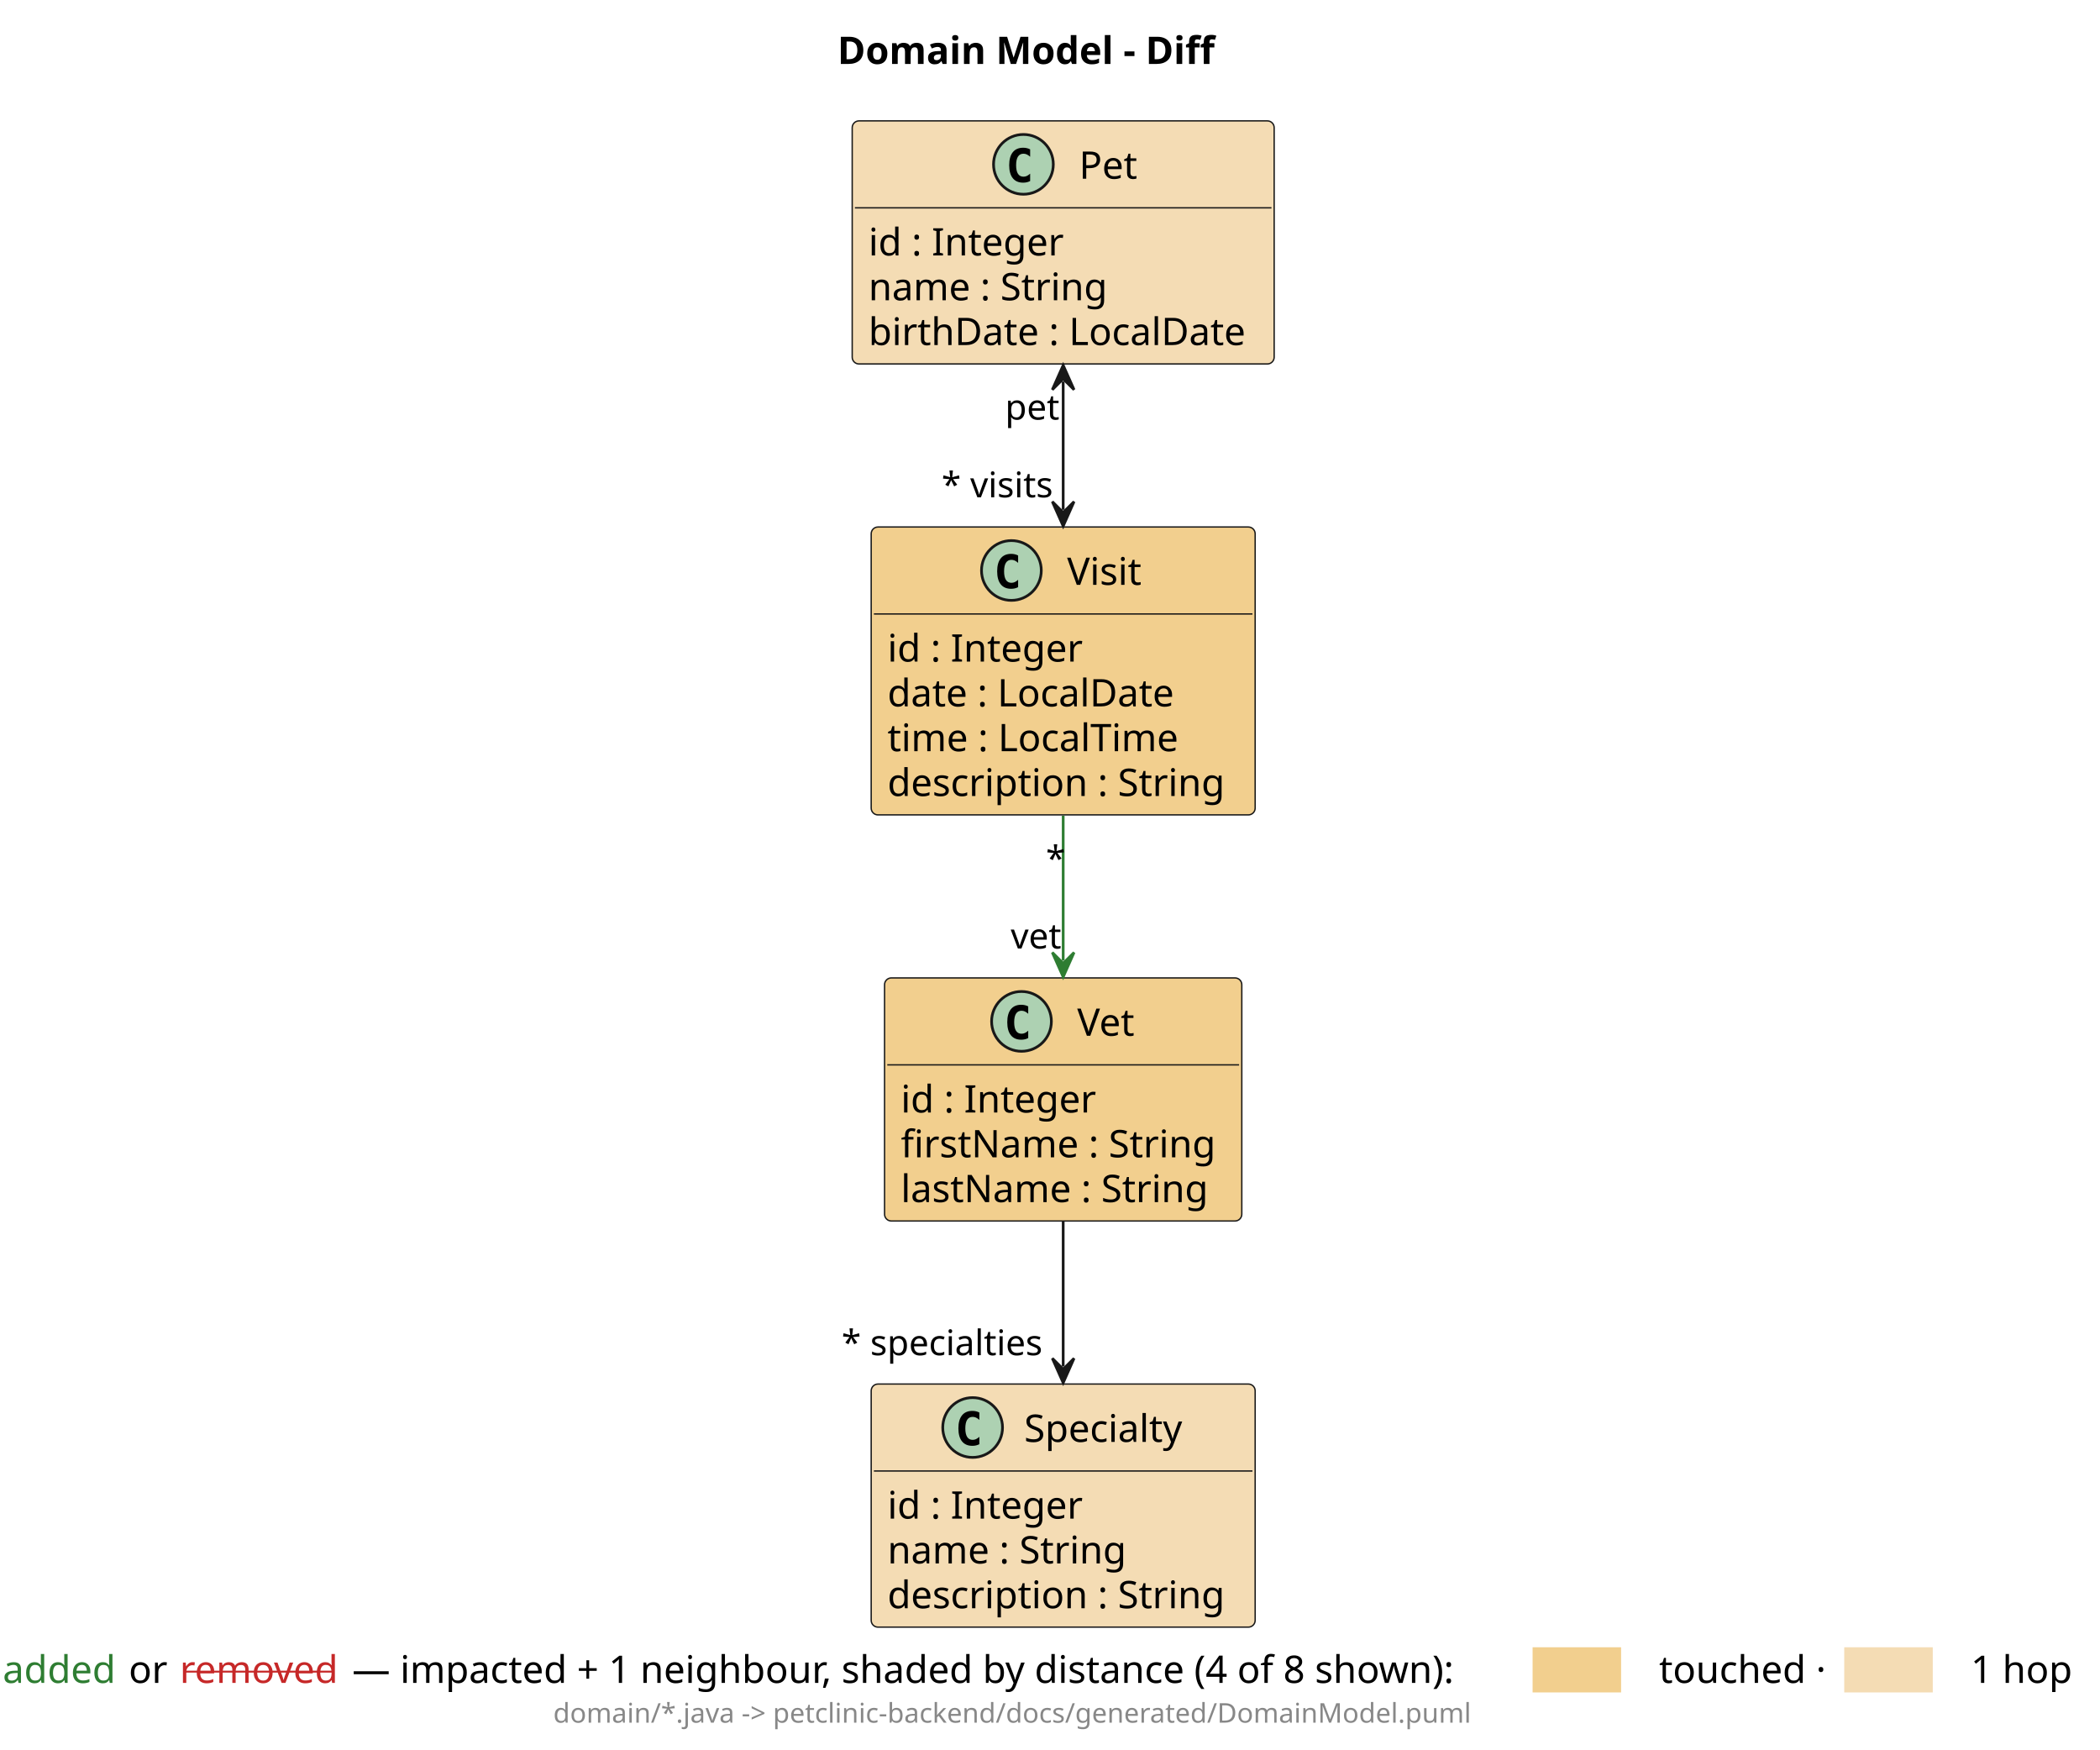
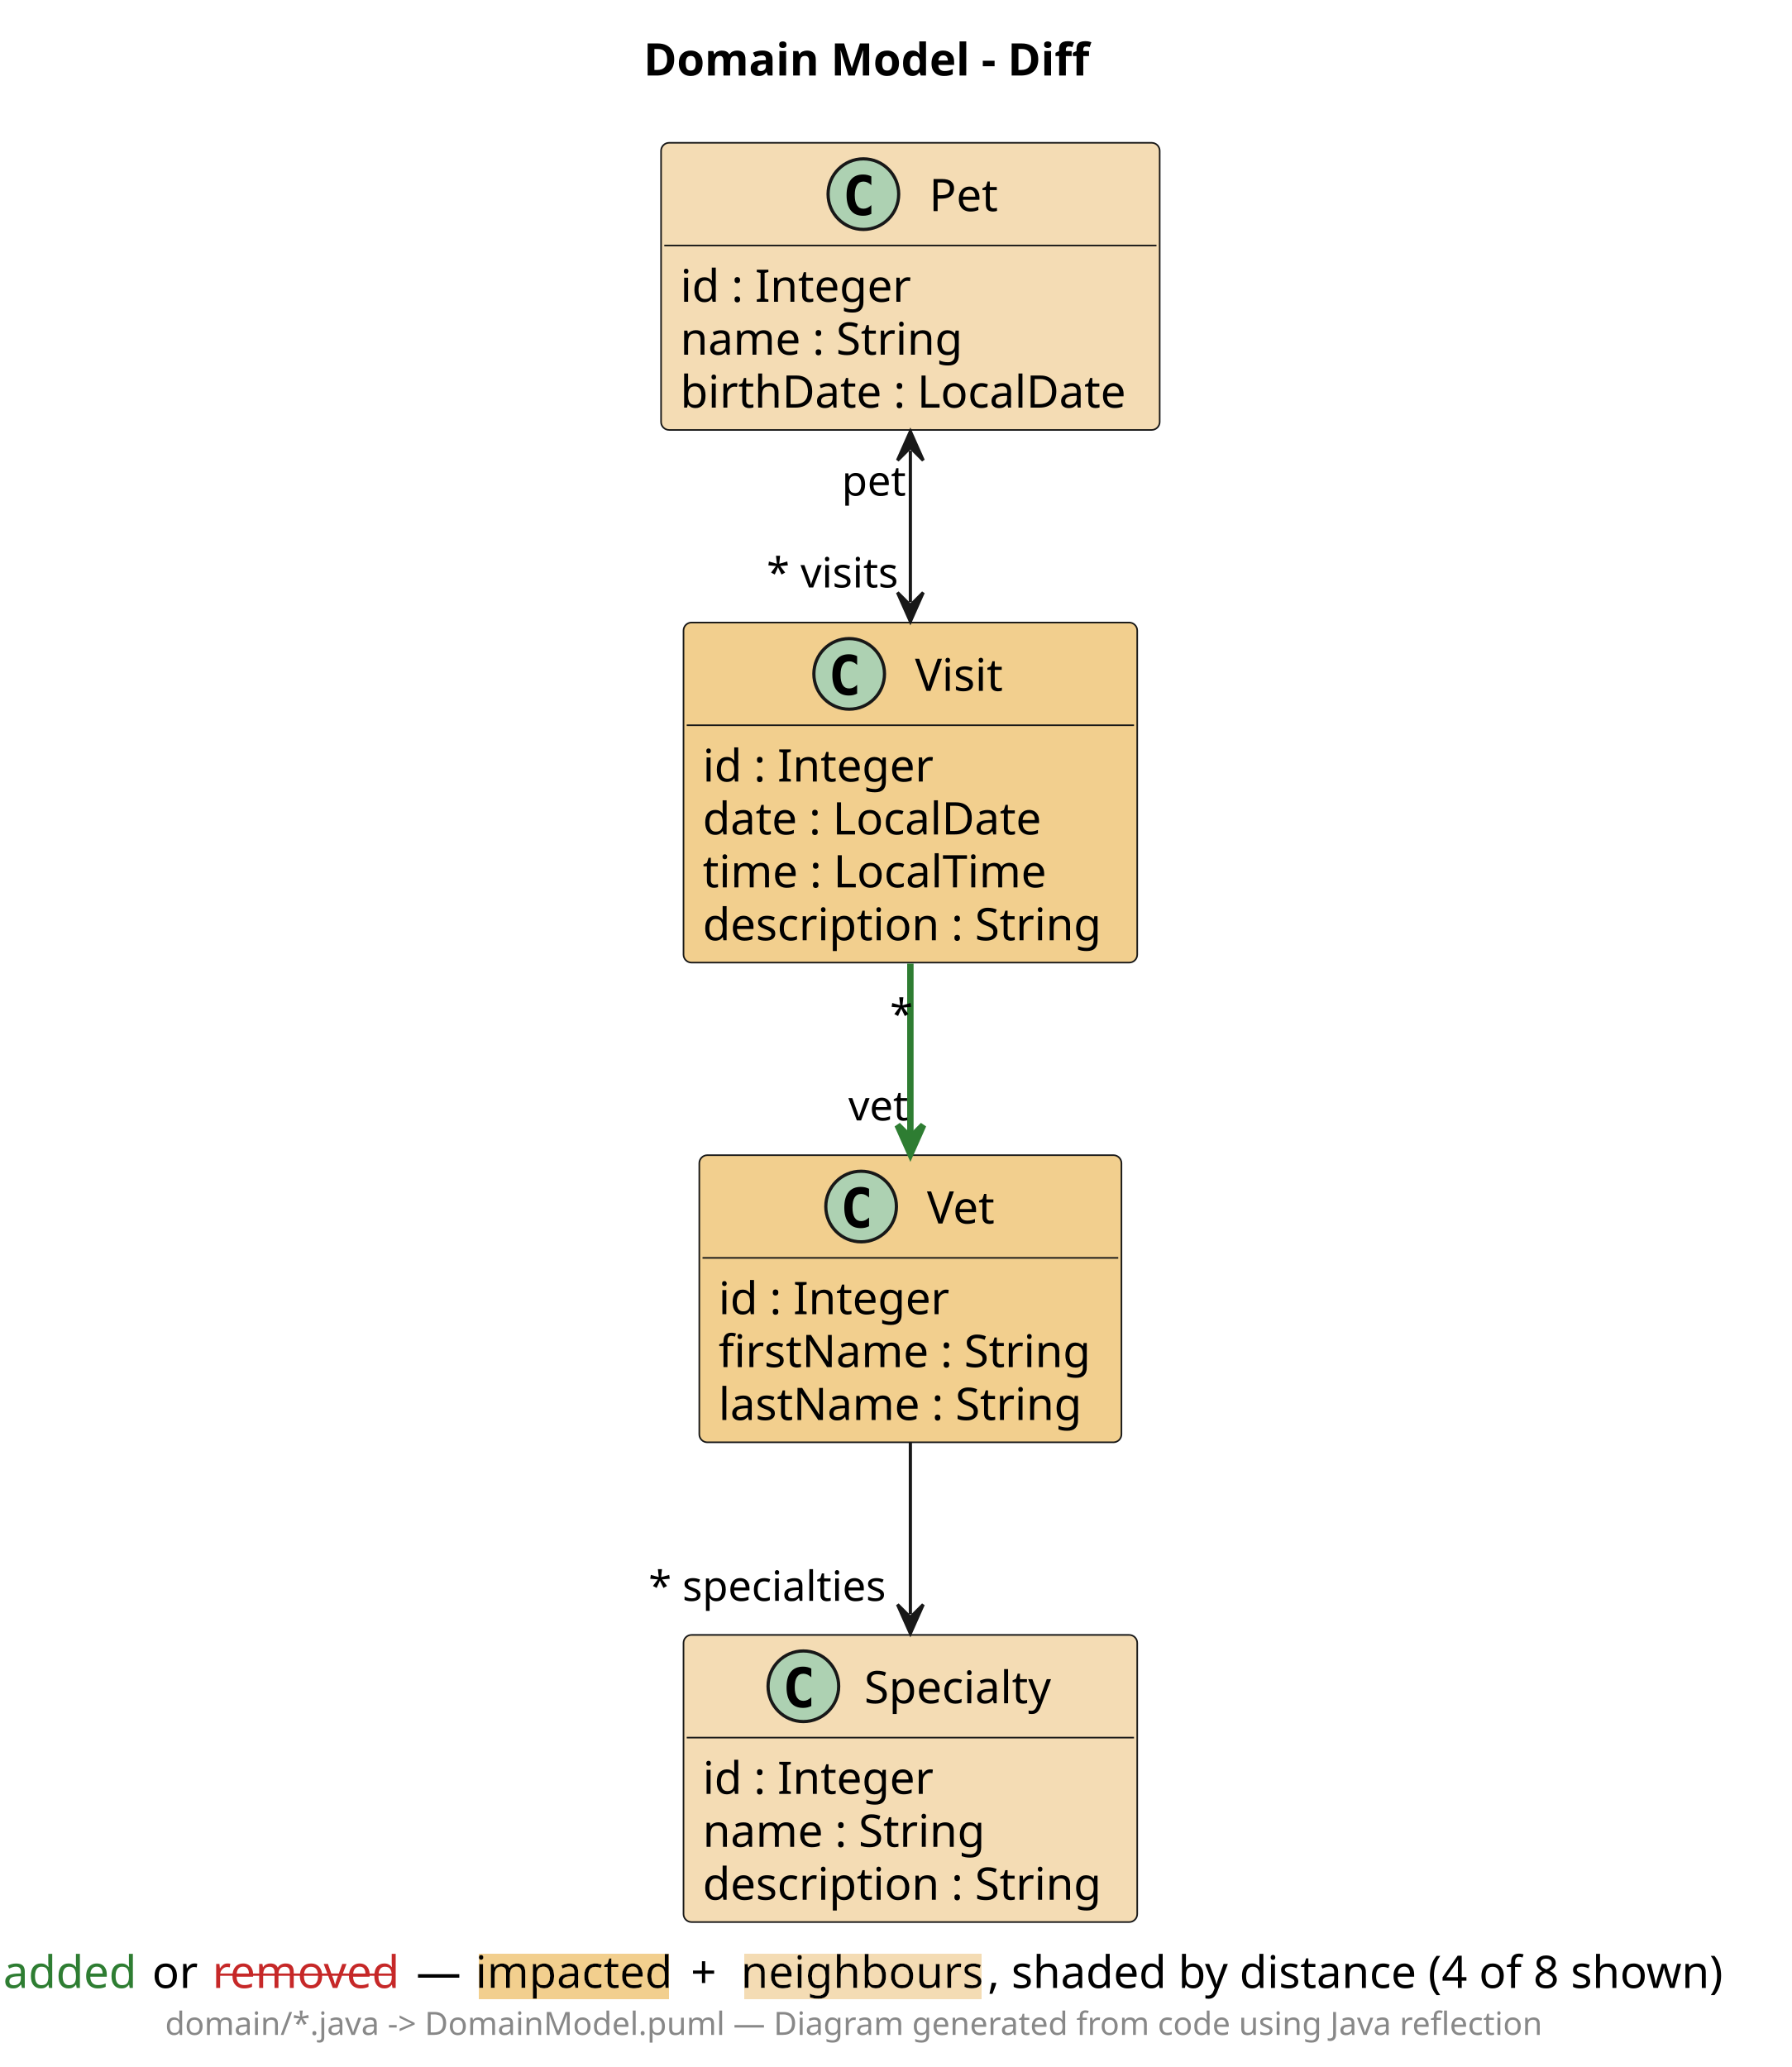
- <svg xmlns="http://www.w3.org/2000/svg" xmlns:xlink="http://www.w3.org/1999/xlink" contentStyleType="text/css" data-diagram-type="CLASS" height="644px" preserveAspectRatio="none" style="width:773px;height:644px;background:#FFFFFF;" version="1.1" viewBox="0 0 773 644" width="773px" zoomAndPan="magnify">
-   <defs />
+ <svg xmlns="http://www.w3.org/2000/svg" xmlns:xlink="http://www.w3.org/1999/xlink" contentStyleType="text/css" data-diagram-type="CLASS" height="644px" preserveAspectRatio="none" style="width:558px;height:644px;background:#FFFFFF;" version="1.1" viewBox="0 0 558 644" width="558px" zoomAndPan="magnify">
+   <defs>
+     <filter height="1" id="b24dcn5h1tovf0" width="1" x="0" y="0">
+       <feFlood flood-color="#F2CF8E" result="flood" />
+       <feComposite in="SourceGraphic" in2="flood" operator="over" />
+     </filter>
+     <filter height="1" id="b24dcn5h1tovf1" width="1" x="0" y="0">
+       <feFlood flood-color="#F4DCB4" result="flood" />
+       <feComposite in="SourceGraphic" in2="flood" operator="over" />
+     </filter>
+   </defs>
  <g>
    <g class="title" data-source-line="3">
-       <text fill="#000000" font-family="sans-serif" font-size="14" font-weight="bold" lengthAdjust="spacing" textLength="149.324" x="308.241" y="23.535">Domain Model - Diff</text>
+       <text fill="#000000" font-family="sans-serif" font-size="14" font-weight="bold" lengthAdjust="spacing" textLength="149.324" x="200.476" y="23.535">Domain Model - Diff</text>
    </g>
    <g class="entity" data-qualified-name="Pet" data-source-line="9" id="ent0002">
      <a href="src://petclinic-backend/src/main/java/victor/training/petclinic/domain/Pet.java:29" target="_top" title="Click to open in editor" xlink:actuate="onRequest" xlink:href="src://petclinic-backend/src/main/java/victor/training/petclinic/domain/Pet.java:29" xlink:show="new" xlink:title="Click to open in editor" xlink:type="simple">
-         <rect fill="#F4DCB4" height="89.465" rx="2.5" ry="2.5" style="stroke:#181818;stroke-width:0.5;" width="155.322" x="313.693" y="44.488" />
-         <ellipse cx="376.716" cy="60.488" fill="#ADD1B2" rx="11" ry="11" style="stroke:#181818;stroke-width:1;" />
-         <path d="M379.19,66.631 Q378.609,66.93 377.969,67.08 Q377.33,67.229 376.625,67.229 Q374.118,67.229 372.798,65.577 Q371.478,63.925 371.478,60.804 Q371.478,57.675 372.798,56.023 Q374.118,54.371 376.625,54.371 Q377.33,54.371 377.978,54.52 Q378.625,54.67 379.19,54.969 L379.19,57.691 Q378.559,57.11 377.965,56.841 Q377.372,56.571 376.741,56.571 Q375.396,56.571 374.711,57.638 Q374.027,58.704 374.027,60.804 Q374.027,62.896 374.711,63.963 Q375.396,65.029 376.741,65.029 Q377.372,65.029 377.965,64.76 Q378.559,64.49 379.19,63.909 Z " fill="#000000" />
-         <text fill="#000000" font-family="sans-serif" font-size="14" lengthAdjust="spacing" textLength="20.774" x="397.216" y="65.779">Pet</text>
-         <line style="stroke:#181818;stroke-width:0.5;" x1="314.693" x2="468.015" y1="76.488" y2="76.488" />
-         <text fill="#000000" font-family="sans-serif" font-size="14" lengthAdjust="spacing" textLength="74.163" x="319.693" y="94.023">id : Integer</text>
-         <text fill="#000000" font-family="sans-serif" font-size="14" lengthAdjust="spacing" textLength="90.549" x="319.693" y="110.512">name : String</text>
-         <text fill="#000000" font-family="sans-serif" font-size="14" lengthAdjust="spacing" textLength="143.322" x="319.693" y="127">birthDate : LocalDate</text>
+         <rect fill="#F4DCB4" height="89.465" rx="2.5" ry="2.5" style="stroke:#181818;stroke-width:0.5;" width="155.322" x="205.928" y="44.488" />
+         <ellipse cx="268.951" cy="60.488" fill="#ADD1B2" rx="11" ry="11" style="stroke:#181818;stroke-width:1;" />
+         <path d="M271.425,66.631 Q270.844,66.93 270.204,67.08 Q269.565,67.229 268.86,67.229 Q266.353,67.229 265.033,65.577 Q263.713,63.925 263.713,60.804 Q263.713,57.675 265.033,56.023 Q266.353,54.371 268.86,54.371 Q269.565,54.371 270.213,54.52 Q270.86,54.67 271.425,54.969 L271.425,57.691 Q270.794,57.11 270.2,56.841 Q269.607,56.571 268.976,56.571 Q267.631,56.571 266.946,57.638 Q266.262,58.704 266.262,60.804 Q266.262,62.896 266.946,63.963 Q267.631,65.029 268.976,65.029 Q269.607,65.029 270.2,64.76 Q270.794,64.49 271.425,63.909 Z " fill="#000000" />
+         <text fill="#000000" font-family="sans-serif" font-size="14" lengthAdjust="spacing" textLength="20.774" x="289.451" y="65.779">Pet</text>
+         <line style="stroke:#181818;stroke-width:0.5;" x1="206.928" x2="360.25" y1="76.488" y2="76.488" />
+         <text fill="#000000" font-family="sans-serif" font-size="14" lengthAdjust="spacing" textLength="74.163" x="211.928" y="94.023">id : Integer</text>
+         <text fill="#000000" font-family="sans-serif" font-size="14" lengthAdjust="spacing" textLength="90.549" x="211.928" y="110.512">name : String</text>
+         <text fill="#000000" font-family="sans-serif" font-size="14" lengthAdjust="spacing" textLength="143.322" x="211.928" y="127">birthDate : LocalDate</text>
      </a>
    </g>
    <g class="entity" data-qualified-name="Specialty" data-source-line="14" id="ent0003">
      <a href="src://petclinic-backend/src/main/java/victor/training/petclinic/domain/Specialty.java:7" target="_top" title="Click to open in editor" xlink:actuate="onRequest" xlink:href="src://petclinic-backend/src/main/java/victor/training/petclinic/domain/Specialty.java:7" xlink:show="new" xlink:title="Click to open in editor" xlink:type="simple">
-         <rect fill="#F4DCB4" height="89.465" rx="2.5" ry="2.5" style="stroke:#181818;stroke-width:0.5;" width="141.336" x="320.683" y="509.378" />
-         <ellipse cx="358.02" cy="525.378" fill="#ADD1B2" rx="11" ry="11" style="stroke:#181818;stroke-width:1;" />
-         <path d="M360.493,531.521 Q359.912,531.82 359.272,531.97 Q358.633,532.119 357.928,532.119 Q355.421,532.119 354.101,530.467 Q352.781,528.815 352.781,525.694 Q352.781,522.565 354.101,520.913 Q355.421,519.261 357.928,519.261 Q358.633,519.261 359.281,519.41 Q359.928,519.56 360.493,519.859 L360.493,522.581 Q359.862,522 359.268,521.731 Q358.675,521.461 358.044,521.461 Q356.699,521.461 356.014,522.528 Q355.33,523.594 355.33,525.694 Q355.33,527.786 356.014,528.853 Q356.699,529.919 358.044,529.919 Q358.675,529.919 359.268,529.649 Q359.862,529.38 360.493,528.799 Z " fill="#000000" />
-         <text fill="#000000" font-family="sans-serif" font-size="14" lengthAdjust="spacing" textLength="59.698" x="376.983" y="530.669">Specialty</text>
-         <line style="stroke:#181818;stroke-width:0.5;" x1="321.683" x2="461.019" y1="541.378" y2="541.378" />
-         <text fill="#000000" font-family="sans-serif" font-size="14" lengthAdjust="spacing" textLength="74.163" x="326.683" y="558.913">id : Integer</text>
-         <text fill="#000000" font-family="sans-serif" font-size="14" lengthAdjust="spacing" textLength="90.549" x="326.683" y="575.402">name : String</text>
-         <text fill="#000000" font-family="sans-serif" font-size="14" lengthAdjust="spacing" textLength="129.336" x="326.683" y="591.89">description : String</text>
+         <rect fill="#F4DCB4" height="89.465" rx="2.5" ry="2.5" style="stroke:#181818;stroke-width:0.5;" width="141.336" x="212.917" y="509.378" />
+         <ellipse cx="250.254" cy="525.378" fill="#ADD1B2" rx="11" ry="11" style="stroke:#181818;stroke-width:1;" />
+         <path d="M252.728,531.521 Q252.147,531.82 251.507,531.97 Q250.868,532.119 250.163,532.119 Q247.656,532.119 246.336,530.467 Q245.016,528.815 245.016,525.694 Q245.016,522.565 246.336,520.913 Q247.656,519.261 250.163,519.261 Q250.868,519.261 251.516,519.41 Q252.163,519.56 252.728,519.859 L252.728,522.581 Q252.097,522 251.503,521.731 Q250.91,521.461 250.279,521.461 Q248.934,521.461 248.249,522.528 Q247.565,523.594 247.565,525.694 Q247.565,527.786 248.249,528.853 Q248.934,529.919 250.279,529.919 Q250.91,529.919 251.503,529.649 Q252.097,529.38 252.728,528.799 Z " fill="#000000" />
+         <text fill="#000000" font-family="sans-serif" font-size="14" lengthAdjust="spacing" textLength="59.698" x="269.218" y="530.669">Specialty</text>
+         <line style="stroke:#181818;stroke-width:0.5;" x1="213.917" x2="353.253" y1="541.378" y2="541.378" />
+         <text fill="#000000" font-family="sans-serif" font-size="14" lengthAdjust="spacing" textLength="74.163" x="218.917" y="558.913">id : Integer</text>
+         <text fill="#000000" font-family="sans-serif" font-size="14" lengthAdjust="spacing" textLength="90.549" x="218.917" y="575.402">name : String</text>
+         <text fill="#000000" font-family="sans-serif" font-size="14" lengthAdjust="spacing" textLength="129.336" x="218.917" y="591.89">description : String</text>
      </a>
    </g>
    <g class="entity" data-qualified-name="Vet" data-source-line="19" id="ent0004">
      <a href="src://petclinic-backend/src/main/java/victor/training/petclinic/domain/Vet.java:11" target="_top" title="Click to open in editor" xlink:actuate="onRequest" xlink:href="src://petclinic-backend/src/main/java/victor/training/petclinic/domain/Vet.java:11" xlink:show="new" xlink:title="Click to open in editor" xlink:type="simple">
-         <rect fill="#F2CF8E" height="89.465" rx="2.5" ry="2.5" style="stroke:#181818;stroke-width:0.5;" width="131.499" x="325.603" y="359.908" />
-         <ellipse cx="376.007" cy="375.908" fill="#ADD1B2" rx="11" ry="11" style="stroke:#181818;stroke-width:1;" />
-         <path d="M378.481,382.051 Q377.899,382.35 377.26,382.5 Q376.621,382.649 375.916,382.649 Q373.409,382.649 372.089,380.997 Q370.769,379.345 370.769,376.224 Q370.769,373.095 372.089,371.443 Q373.409,369.791 375.916,369.791 Q376.621,369.791 377.269,369.94 Q377.916,370.09 378.481,370.389 L378.481,373.111 Q377.85,372.53 377.256,372.261 Q376.663,371.991 376.032,371.991 Q374.687,371.991 374.002,373.058 Q373.317,374.124 373.317,376.224 Q373.317,378.316 374.002,379.383 Q374.687,380.449 376.032,380.449 Q376.663,380.449 377.256,380.18 Q377.85,379.91 378.481,379.329 Z " fill="#000000" />
-         <text fill="#000000" font-family="sans-serif" font-size="14" lengthAdjust="spacing" textLength="22.189" x="396.507" y="381.199">Vet</text>
-         <line style="stroke:#181818;stroke-width:0.5;" x1="326.603" x2="456.102" y1="391.908" y2="391.908" />
-         <text fill="#000000" font-family="sans-serif" font-size="14" lengthAdjust="spacing" textLength="74.163" x="331.603" y="409.443">id : Integer</text>
-         <text fill="#000000" font-family="sans-serif" font-size="14" lengthAdjust="spacing" textLength="119.499" x="331.603" y="425.932">firstName : String</text>
-         <text fill="#000000" font-family="sans-serif" font-size="14" lengthAdjust="spacing" textLength="116.355" x="331.603" y="442.42">lastName : String</text>
+         <rect fill="#F2CF8E" height="89.465" rx="2.5" ry="2.5" style="stroke:#181818;stroke-width:0.5;" width="131.499" x="217.838" y="359.908" />
+         <ellipse cx="268.242" cy="375.908" fill="#ADD1B2" rx="11" ry="11" style="stroke:#181818;stroke-width:1;" />
+         <path d="M270.715,382.051 Q270.134,382.35 269.495,382.5 Q268.856,382.649 268.151,382.649 Q265.644,382.649 264.324,380.997 Q263.004,379.345 263.004,376.224 Q263.004,373.095 264.324,371.443 Q265.644,369.791 268.151,369.791 Q268.856,369.791 269.503,369.94 Q270.151,370.09 270.715,370.389 L270.715,373.111 Q270.085,372.53 269.491,372.261 Q268.897,371.991 268.267,371.991 Q266.922,371.991 266.237,373.058 Q265.552,374.124 265.552,376.224 Q265.552,378.316 266.237,379.383 Q266.922,380.449 268.267,380.449 Q268.897,380.449 269.491,380.18 Q270.085,379.91 270.715,379.329 Z " fill="#000000" />
+         <text fill="#000000" font-family="sans-serif" font-size="14" lengthAdjust="spacing" textLength="22.189" x="288.742" y="381.199">Vet</text>
+         <line style="stroke:#181818;stroke-width:0.5;" x1="218.838" x2="348.337" y1="391.908" y2="391.908" />
+         <text fill="#000000" font-family="sans-serif" font-size="14" lengthAdjust="spacing" textLength="74.163" x="223.838" y="409.443">id : Integer</text>
+         <text fill="#000000" font-family="sans-serif" font-size="14" lengthAdjust="spacing" textLength="119.499" x="223.838" y="425.932">firstName : String</text>
+         <text fill="#000000" font-family="sans-serif" font-size="14" lengthAdjust="spacing" textLength="116.355" x="223.838" y="442.42">lastName : String</text>
      </a>
    </g>
    <g class="entity" data-qualified-name="Visit" data-source-line="24" id="ent0005">
      <a href="src://petclinic-backend/src/main/java/victor/training/petclinic/domain/Visit.java:11" target="_top" title="Click to open in editor" xlink:actuate="onRequest" xlink:href="src://petclinic-backend/src/main/java/victor/training/petclinic/domain/Visit.java:11" xlink:show="new" xlink:title="Click to open in editor" xlink:type="simple">
-         <rect fill="#F2CF8E" height="105.953" rx="2.5" ry="2.5" style="stroke:#181818;stroke-width:0.5;" width="141.336" x="320.683" y="193.958" />
-         <ellipse cx="372.291" cy="209.958" fill="#ADD1B2" rx="11" ry="11" style="stroke:#181818;stroke-width:1;" />
-         <path d="M374.764,216.101 Q374.183,216.4 373.543,216.55 Q372.904,216.699 372.199,216.699 Q369.692,216.699 368.372,215.047 Q367.052,213.395 367.052,210.274 Q367.052,207.145 368.372,205.493 Q369.692,203.841 372.199,203.841 Q372.904,203.841 373.552,203.99 Q374.199,204.14 374.764,204.439 L374.764,207.161 Q374.133,206.58 373.539,206.311 Q372.946,206.041 372.315,206.041 Q370.97,206.041 370.285,207.107 Q369.601,208.174 369.601,210.274 Q369.601,212.366 370.285,213.433 Q370.97,214.499 372.315,214.499 Q372.946,214.499 373.539,214.23 Q374.133,213.96 374.764,213.379 Z " fill="#000000" />
-         <text fill="#000000" font-family="sans-serif" font-size="14" lengthAdjust="spacing" textLength="29.62" x="392.791" y="215.249">Visit</text>
-         <line style="stroke:#181818;stroke-width:0.5;" x1="321.683" x2="461.019" y1="225.958" y2="225.958" />
-         <text fill="#000000" font-family="sans-serif" font-size="14" lengthAdjust="spacing" textLength="74.163" x="326.683" y="243.493">id : Integer</text>
-         <text fill="#000000" font-family="sans-serif" font-size="14" lengthAdjust="spacing" textLength="109.136" x="326.683" y="259.982">date : LocalDate</text>
-         <text fill="#000000" font-family="sans-serif" font-size="14" lengthAdjust="spacing" textLength="112.226" x="326.683" y="276.47">time : LocalTime</text>
-         <text fill="#000000" font-family="sans-serif" font-size="14" lengthAdjust="spacing" textLength="129.336" x="326.683" y="292.958">description : String</text>
+         <rect fill="#F2CF8E" height="105.953" rx="2.5" ry="2.5" style="stroke:#181818;stroke-width:0.5;" width="141.336" x="212.917" y="193.958" />
+         <ellipse cx="264.525" cy="209.958" fill="#ADD1B2" rx="11" ry="11" style="stroke:#181818;stroke-width:1;" />
+         <path d="M266.998,216.101 Q266.418,216.4 265.778,216.55 Q265.139,216.699 264.434,216.699 Q261.927,216.699 260.607,215.047 Q259.287,213.395 259.287,210.274 Q259.287,207.145 260.607,205.493 Q261.927,203.841 264.434,203.841 Q265.139,203.841 265.787,203.99 Q266.434,204.14 266.998,204.439 L266.998,207.161 Q266.368,206.58 265.774,206.311 Q265.181,206.041 264.55,206.041 Q263.205,206.041 262.52,207.107 Q261.836,208.174 261.836,210.274 Q261.836,212.366 262.52,213.433 Q263.205,214.499 264.55,214.499 Q265.181,214.499 265.774,214.23 Q266.368,213.96 266.998,213.379 Z " fill="#000000" />
+         <text fill="#000000" font-family="sans-serif" font-size="14" lengthAdjust="spacing" textLength="29.62" x="285.025" y="215.249">Visit</text>
+         <line style="stroke:#181818;stroke-width:0.5;" x1="213.917" x2="353.253" y1="225.958" y2="225.958" />
+         <text fill="#000000" font-family="sans-serif" font-size="14" lengthAdjust="spacing" textLength="74.163" x="218.917" y="243.493">id : Integer</text>
+         <text fill="#000000" font-family="sans-serif" font-size="14" lengthAdjust="spacing" textLength="109.136" x="218.917" y="259.982">date : LocalDate</text>
+         <text fill="#000000" font-family="sans-serif" font-size="14" lengthAdjust="spacing" textLength="112.226" x="218.917" y="276.47">time : LocalTime</text>
+         <text fill="#000000" font-family="sans-serif" font-size="14" lengthAdjust="spacing" textLength="129.336" x="218.917" y="292.958">description : String</text>
      </a>
    </g>
    <g class="link" data-entity-1="ent0002" data-entity-2="ent0005" data-link-type="dependency" data-source-line="31" id="lnk6">
-       <path codeLine="31" d="M391.353,140.428 C391.353,158.858 391.353,168.408 391.353,187.618" fill="none" id="Pet-Visit" style="stroke:#181818;stroke-width:1;" />
-       <polygon fill="#181818" points="391.353,134.428,387.353,143.428,391.353,139.428,395.353,143.428,391.353,134.428" style="stroke:#181818;stroke-width:1;" />
-       <polygon fill="#181818" points="391.353,193.618,395.353,184.618,391.353,188.618,387.353,184.618,391.353,193.618" style="stroke:#181818;stroke-width:1;" />
-       <text fill="#000000" font-family="sans-serif" font-size="13" lengthAdjust="spacing" textLength="20.287" x="369.966" y="154.43">pet</text>
-       <text fill="#000000" font-family="sans-serif" font-size="13" lengthAdjust="spacing" textLength="42.739" x="346.581" y="183.035">* visits</text>
+       <path codeLine="31" d="M283.587,140.428 C283.587,158.858 283.587,168.408 283.587,187.618" fill="none" id="Pet-Visit" style="stroke:#181818;stroke-width:1;" />
+       <polygon fill="#181818" points="283.587,134.428,279.587,143.428,283.587,139.428,287.587,143.428,283.587,134.428" style="stroke:#181818;stroke-width:1;" />
+       <polygon fill="#181818" points="283.587,193.618,287.587,184.618,283.587,188.618,279.587,184.618,283.587,193.618" style="stroke:#181818;stroke-width:1;" />
+       <text fill="#000000" font-family="sans-serif" font-size="13" lengthAdjust="spacing" textLength="20.287" x="262.201" y="154.43">pet</text>
+       <text fill="#000000" font-family="sans-serif" font-size="13" lengthAdjust="spacing" textLength="42.739" x="238.815" y="183.035">* visits</text>
    </g>
    <g class="link" data-entity-1="ent0004" data-entity-2="ent0003" data-link-type="dependency" data-source-line="32" id="lnk7">
-       <path codeLine="32" d="M391.353,449.488 C391.353,468.248 391.353,484.118 391.353,502.918" fill="none" id="Vet-to-Specialty" style="stroke:#181818;stroke-width:1;" />
-       <polygon fill="#181818" points="391.353,508.918,395.353,499.918,391.353,503.918,387.353,499.918,391.353,508.918" style="stroke:#181818;stroke-width:1;" />
-       <text fill="#000000" font-family="sans-serif" font-size="13" lengthAdjust="spacing" textLength="76.273" x="309.792" y="498.77">* specialties</text>
+       <path codeLine="32" d="M283.587,449.488 C283.587,468.248 283.587,484.118 283.587,502.918" fill="none" id="Vet-to-Specialty" style="stroke:#181818;stroke-width:1;" />
+       <polygon fill="#181818" points="283.587,508.918,287.587,499.918,283.587,503.918,279.587,499.918,283.587,508.918" style="stroke:#181818;stroke-width:1;" />
+       <text fill="#000000" font-family="sans-serif" font-size="13" lengthAdjust="spacing" textLength="76.273" x="202.027" y="498.77">* specialties</text>
    </g>
    <g class="link" data-entity-1="ent0005" data-entity-2="ent0004" data-link-type="dependency" data-source-line="33" id="lnk8">
-       <path codeLine="33" d="M391.353,300.218 C391.353,319.478 391.353,335.088 391.353,353.548" fill="none" id="Visit-to-Vet" style="stroke:#2E7D32;stroke-width:1;" />
-       <polygon fill="#2E7D32" points="391.353,359.548,395.353,350.548,391.353,354.548,387.353,350.548,391.353,359.548" style="stroke:#2E7D32;stroke-width:1;" />
-       <text fill="#000000" font-family="sans-serif" font-size="13" lengthAdjust="spacing" textLength="6.265" x="384.986" y="320.594">*</text>
-       <text fill="#000000" font-family="sans-serif" font-size="13" lengthAdjust="spacing" textLength="18.834" x="372.038" y="349.087">vet</text>
+       <path codeLine="33" d="M283.587,300.218 C283.587,319.478 283.587,335.088 283.587,353.548" fill="none" id="Visit-to-Vet" style="stroke:#2E7D32;stroke-width:2;" />
+       <polygon fill="#2E7D32" points="283.587,359.548,287.587,350.548,283.587,354.548,279.587,350.548,283.587,359.548" style="stroke:#2E7D32;stroke-width:2;" />
+       <text fill="#000000" font-family="sans-serif" font-size="13" lengthAdjust="spacing" textLength="6.265" x="277.22" y="320.594">*</text>
+       <text fill="#000000" font-family="sans-serif" font-size="13" lengthAdjust="spacing" textLength="18.834" x="264.273" y="349.087">vet</text>
    </g>
    <g class="caption" data-source-line="1">
      <text fill="#2E7D32" font-family="sans-serif" font-size="14" lengthAdjust="spacing" textLength="41.966" x="1" y="619.378">added</text>
      <text fill="#000000" font-family="sans-serif" font-size="14" lengthAdjust="spacing" textLength="14.328" x="47.395" y="619.378">or</text>
      <text fill="#C62828" font-family="sans-serif" font-size="14" lengthAdjust="spacing" text-decoration="line-through" textLength="59.056" x="66.153" y="619.378">removed</text>
-       <text fill="#000000" font-family="sans-serif" font-size="14" lengthAdjust="spacing" textLength="430.213" x="129.639" y="619.378">— impacted + 1 neighbour, shaded by distance (4 of 8 shown):</text>
-       <text fill="#F2CF8E" font-family="sans-serif" font-size="14" lengthAdjust="spacing" textLength="42" x="564.281" y="619.378">███</text>
-       <text fill="#000000" font-family="sans-serif" font-size="14" lengthAdjust="spacing" textLength="63.855" x="610.711" y="619.378">touched ·</text>
-       <text fill="#F4DCB4" font-family="sans-serif" font-size="14" lengthAdjust="spacing" textLength="42" x="678.995" y="619.378">███</text>
-       <text fill="#000000" font-family="sans-serif" font-size="14" lengthAdjust="spacing" textLength="39.382" x="725.425" y="619.378">1 hop</text>
+       <text fill="#000000" font-family="sans-serif" font-size="14" lengthAdjust="spacing" textLength="14" x="129.639" y="619.378">—</text>
+       <text fill="#000000" filter="url(#b24dcn5h1tovf0)" font-family="sans-serif" font-size="14" lengthAdjust="spacing" textLength="62.679" x="148.068" y="619.378">impacted</text>
+       <text fill="#000000" font-family="sans-serif" font-size="14" lengthAdjust="spacing" textLength="11.129" x="215.177" y="619.378">+</text>
+       <text fill="#000000" filter="url(#b24dcn5h1tovf1)" font-family="sans-serif" font-size="14" lengthAdjust="spacing" textLength="76.918" x="230.735" y="619.378">neighbours</text>
+       <text fill="#000000" font-family="sans-serif" font-size="14" lengthAdjust="spacing" textLength="241.623" x="307.653" y="619.378">, shaded by distance (4 of 8 shown)</text>
    </g>
    <g class="footer" data-source-line="4">
-       <text fill="#888888" font-family="sans-serif" font-size="10" lengthAdjust="spacing" textLength="358.496" x="203.655" y="633.999">domain/*.java -&gt; petclinic-backend/docs/generated/DomainModel.puml</text>
+       <text fill="#888888" font-family="sans-serif" font-size="10" lengthAdjust="spacing" textLength="447.388" x="51.444" y="633.999">domain/*.java -&gt; DomainModel.puml — Diagram generated from code using Java reflection</text>
    </g>
  </g>
</svg>
